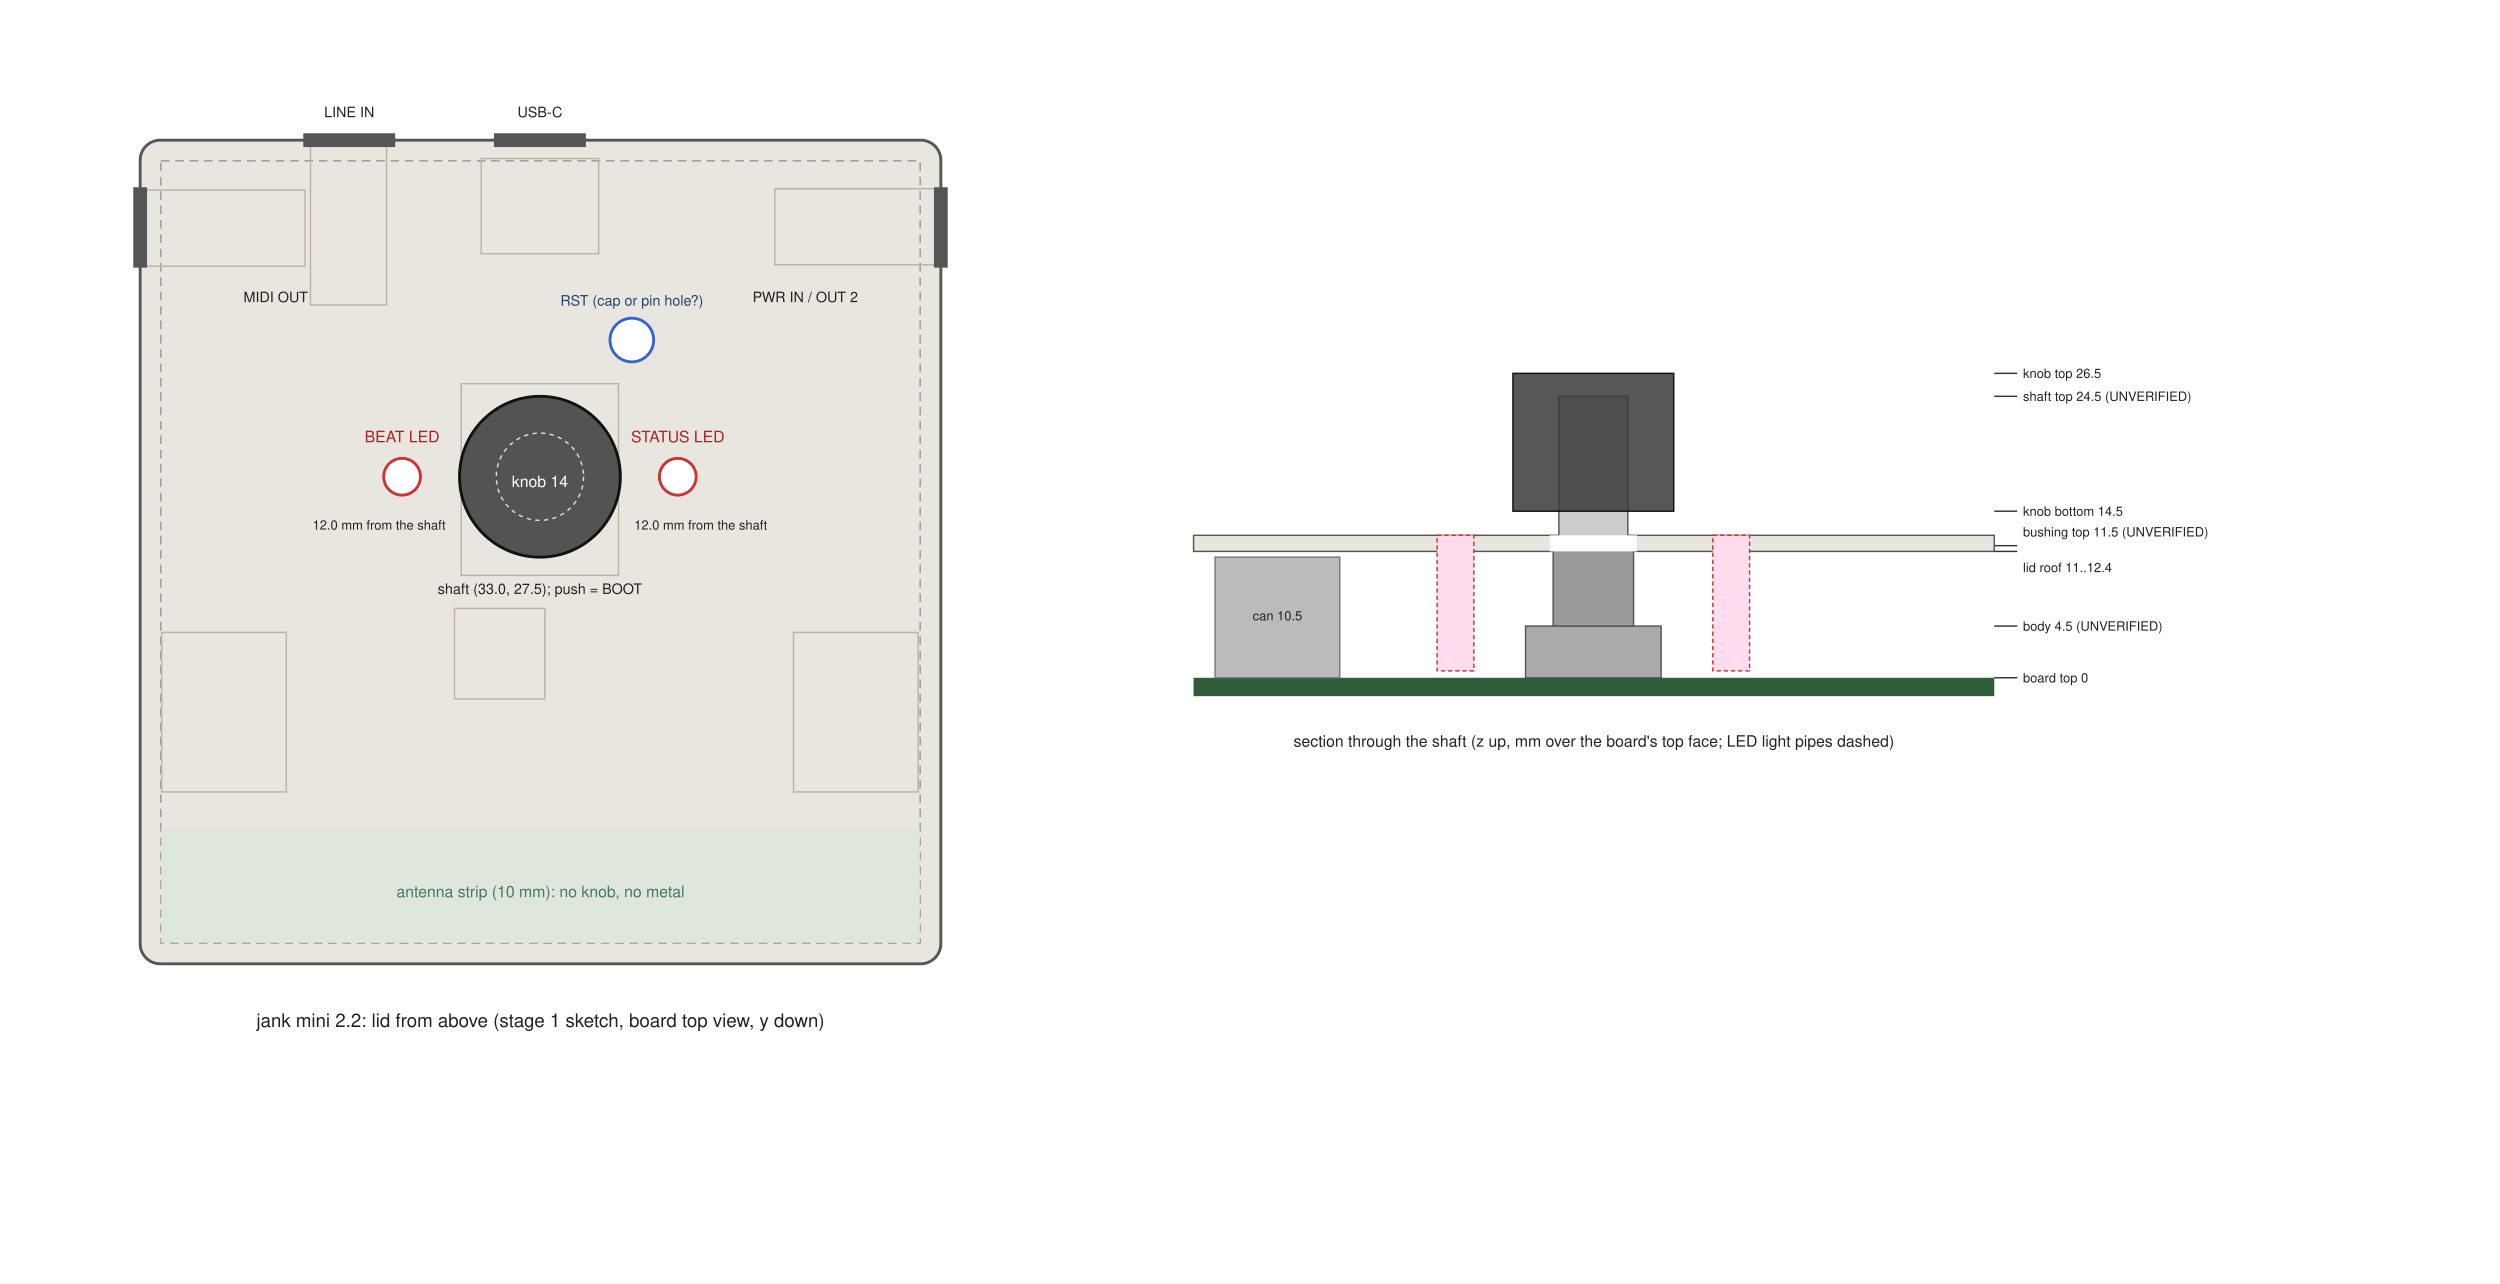
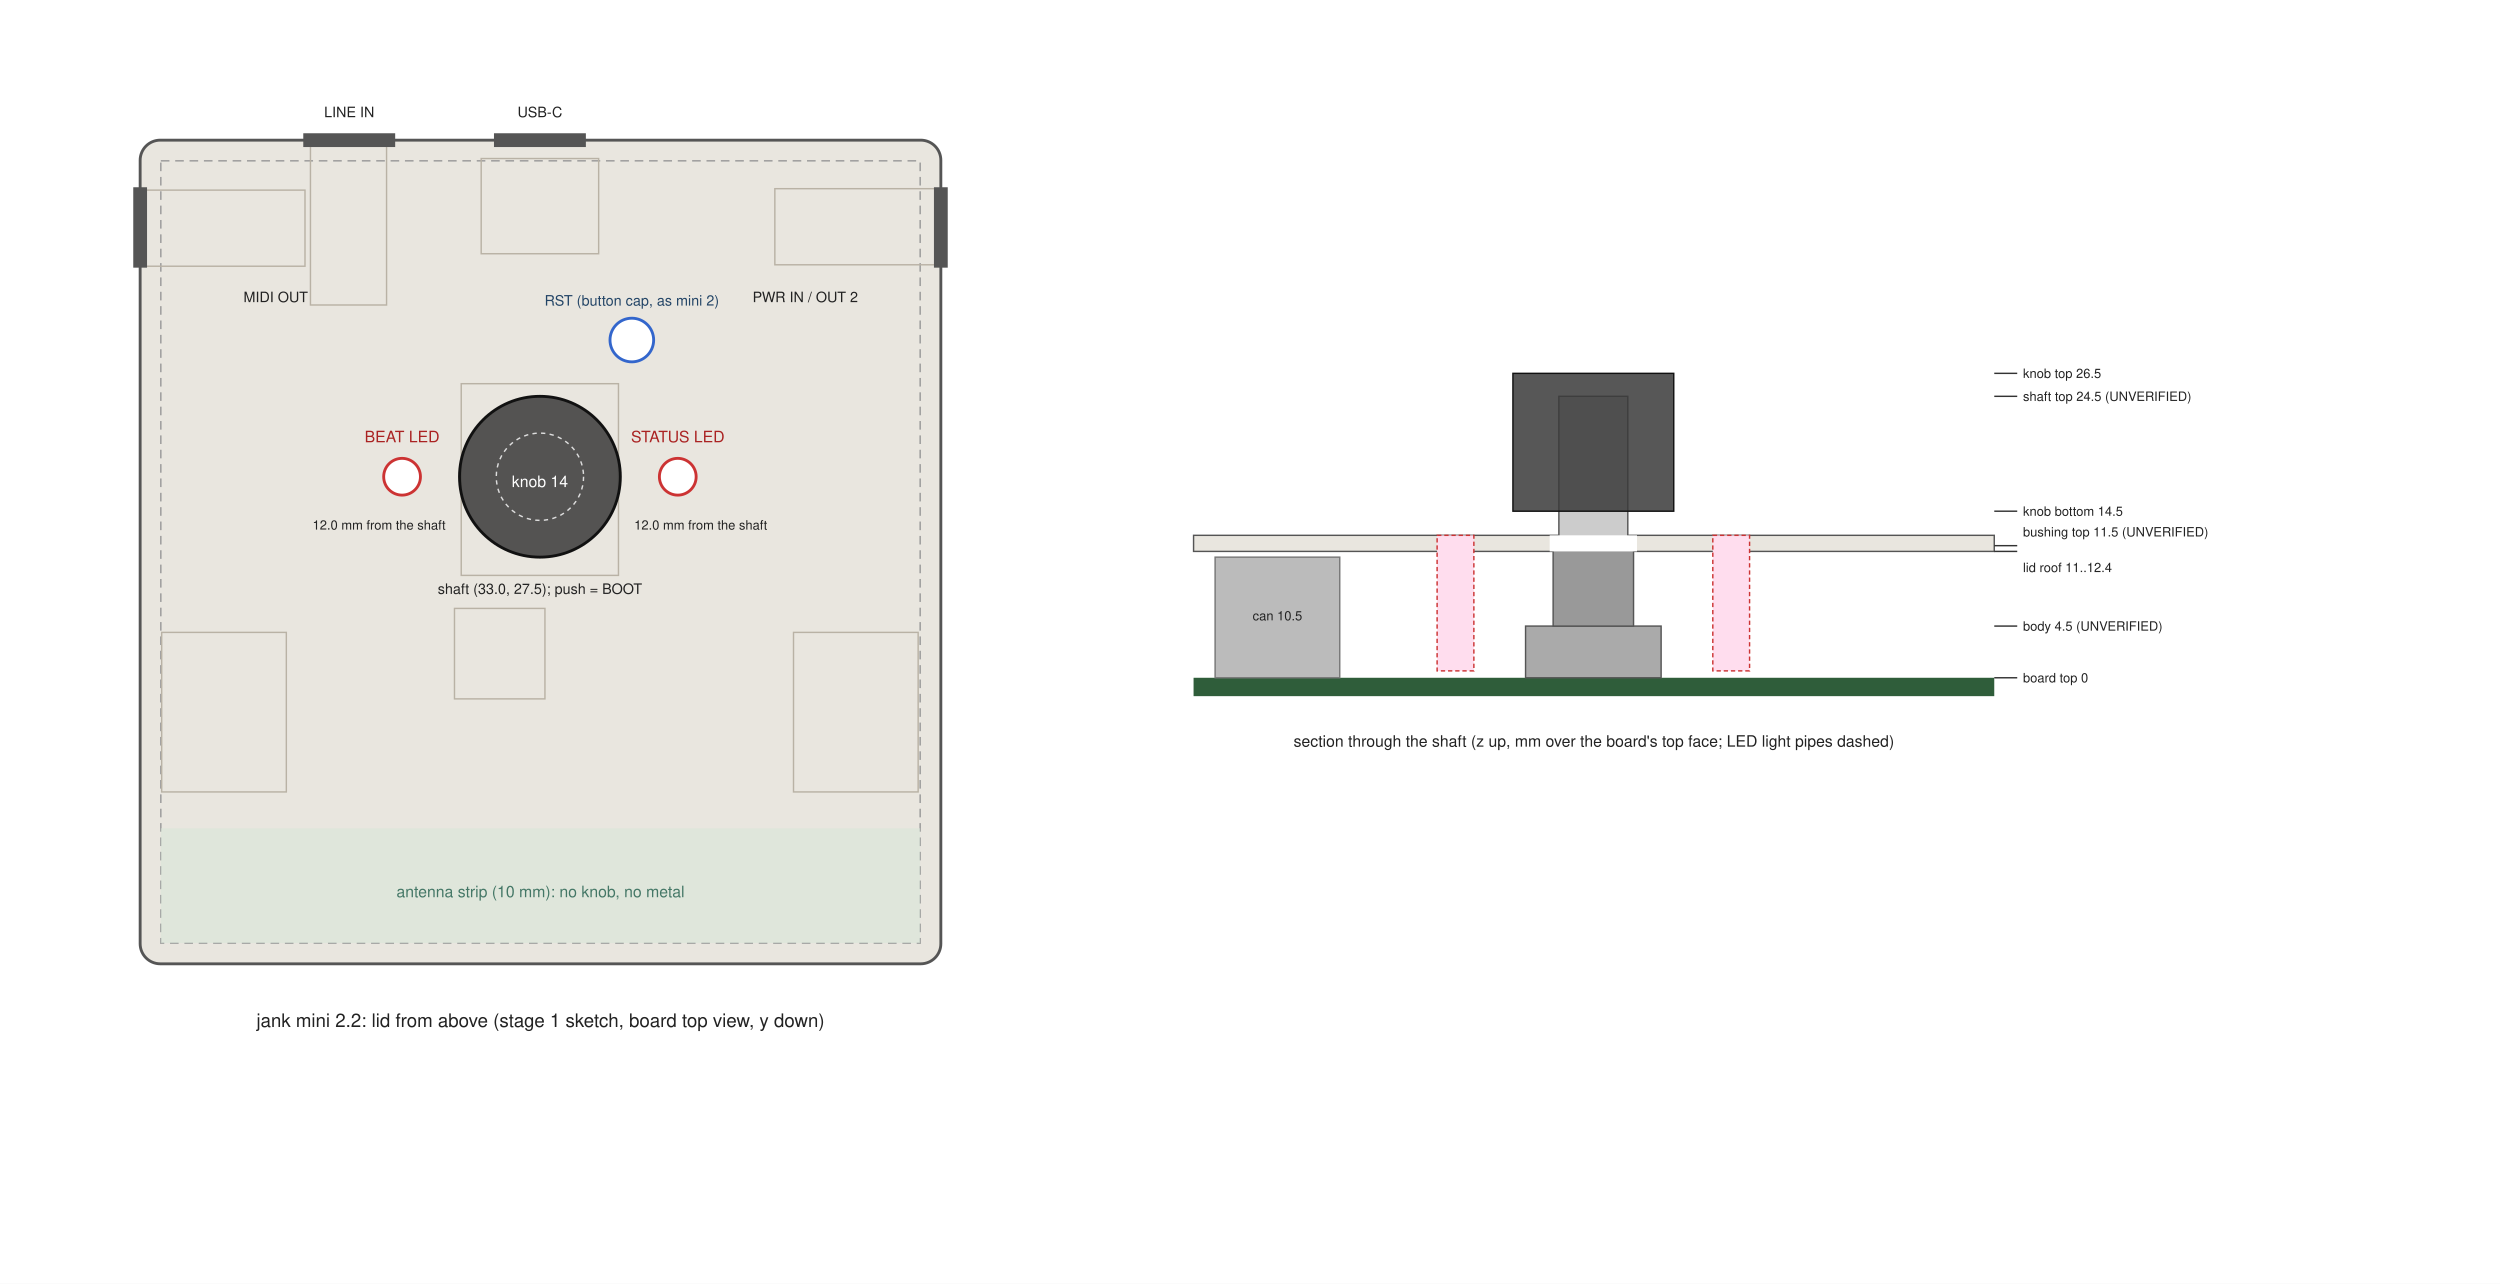
<svg xmlns="http://www.w3.org/2000/svg" width="1741" height="894">
  <rect width="100%" height="100%" fill="#fff" />
  <rect x="97.6" y="97.6" width="557.6" height="573.6" fill="#e9e6df" stroke="#555" stroke-width="2" rx="14" />
  <rect x="112.0" y="112.0" width="528.8" height="544.8" fill="none" stroke="#999" stroke-dasharray="6,4" />
  <rect x="112.6" y="440.4" width="86.8" height="111.1" fill="none" stroke="#b9b2a5" stroke-width="1" />
  <rect x="552.6" y="440.4" width="86.8" height="111.1" fill="none" stroke="#b9b2a5" stroke-width="1" />
  <rect x="335.1" y="110.4" width="81.8" height="66.3" fill="none" stroke="#b9b2a5" stroke-width="1" />
  <rect x="94.6" y="132.4" width="117.8" height="53.0" fill="none" stroke="#b9b2a5" stroke-width="1" />
  <rect x="539.6" y="131.4" width="117.8" height="53.0" fill="none" stroke="#b9b2a5" stroke-width="1" />
  <rect x="216.2" y="94.6" width="53.0" height="117.8" fill="none" stroke="#b9b2a5" stroke-width="1" />
  <rect x="316.5" y="423.7" width="63.0" height="63.0" fill="none" stroke="#b9b2a5" stroke-width="1" />
  <rect x="321.2" y="267.2" width="109.5" height="133.5" fill="none" stroke="#b9b2a5" stroke-width="1" />
  <rect x="112.0" y="576.8" width="528.8" height="80.0" fill="#d8e6d8" stroke="none" opacity="0.6" />
  <text x="376.4" y="624.8" font-family="Helvetica,Arial" font-size="11" text-anchor="middle" fill="#476">antenna strip (10 mm): no knob, no metal</text>
  <rect x="344.0" y="92.8" width="64.0" height="9.6" fill="#555" />
  <rect x="211.2" y="92.8" width="64.0" height="9.6" fill="#555" />
  <rect x="92.8" y="130.4" width="9.6" height="56.0" fill="#555" />
  <rect x="650.4" y="130.4" width="9.6" height="56.0" fill="#555" />
  <text x="376.0" y="81.6" font-family="Helvetica,Arial" font-size="10" text-anchor="middle" fill="#222">USB-C</text>
  <text x="243.2" y="81.6" font-family="Helvetica,Arial" font-size="10" text-anchor="middle" fill="#222">LINE IN</text>
  <text x="192.0" y="210.4" font-family="Helvetica,Arial" font-size="10" text-anchor="middle" fill="#222">MIDI OUT</text>
  <text x="560.8" y="210.4" font-family="Helvetica,Arial" font-size="10" text-anchor="middle" fill="#222">PWR IN / OUT 2</text>
  <circle cx="376.0" cy="332.0" r="56.0" fill="#3a3a3a" fill-opacity="0.85" stroke="#111" stroke-width="2" />
  <circle cx="376.0" cy="332.0" r="30.4" fill="none" stroke="#ddd" stroke-dasharray="3,3" />
  <text x="376.0" y="339.2" font-family="Helvetica,Arial" font-size="11" text-anchor="middle" fill="#fff">knob 14</text>
  <text x="376.0" y="413.6" font-family="Helvetica,Arial" font-size="10" text-anchor="middle" fill="#222">shaft (33.0, 27.5); push = BOOT</text>
  <circle cx="280.0" cy="332.0" r="12.8" fill="#fff" stroke="#c33" stroke-width="2" />
  <text x="280.0" y="308.0" font-family="Helvetica,Arial" font-size="11" text-anchor="middle" fill="#a22">BEAT LED</text>
  <text x="264.0" y="368.8" font-family="Helvetica,Arial" font-size="9" text-anchor="middle" fill="#222">12.0 mm from the shaft</text>
  <circle cx="472.0" cy="332.0" r="12.8" fill="#fff" stroke="#c33" stroke-width="2" />
  <text x="472.0" y="308.0" font-family="Helvetica,Arial" font-size="11" text-anchor="middle" fill="#a22">STATUS LED</text>
  <text x="488.0" y="368.8" font-family="Helvetica,Arial" font-size="9" text-anchor="middle" fill="#222">12.0 mm from the shaft</text>
  <circle cx="440.0" cy="236.8" r="15.2" fill="#fff" stroke="#36c" stroke-width="2" />
-   <text x="440.0" y="212.8" font-family="Helvetica,Arial" font-size="10" text-anchor="middle" fill="#246">RST (cap or pin hole?)</text>
+   <text x="440.0" y="212.8" font-family="Helvetica,Arial" font-size="10" text-anchor="middle" fill="#246">RST (button cap, as mini 2)</text>
  <text x="376.4" y="715.2" font-family="Helvetica,Arial" font-size="13" text-anchor="middle" fill="#222">jank mini 2.2: lid from above (stage 1 sketch, board top view, y down)</text>
  <rect x="831.2" y="472.0" width="557.6" height="12.8" fill="#2f5d3a" />
  <rect x="831.2" y="372.8" width="557.6" height="11.2" fill="#e9e6df" stroke="#555" />
  <rect x="846.2" y="388.0" width="86.8" height="84.0" fill="#bbb" stroke="#777" />
  <text x="889.6" y="432.0" font-family="Helvetica,Arial" font-size="9" text-anchor="middle" fill="#222">can 10.5</text>
  <rect x="1062.4" y="436.0" width="94.4" height="36.0" fill="#aaa" stroke="#555" />
  <rect x="1081.6" y="380.0" width="56.0" height="56.0" fill="#999" stroke="#555" />
  <rect x="1085.6" y="276.0" width="48.0" height="104.0" fill="#ccc" stroke="#555" />
  <rect x="1053.6" y="260.0" width="112.0" height="96.0" fill="#3a3a3a" fill-opacity="0.85" stroke="#111" />
  <rect x="1079.2" y="372.8" width="60.8" height="11.2" fill="#fff" stroke="none" />
  <rect x="1000.8" y="372.8" width="25.6" height="94.4" fill="#fde" stroke="#c33" stroke-dasharray="3,2" />
  <rect x="1192.8" y="372.8" width="25.6" height="94.4" fill="#fde" stroke="#c33" stroke-dasharray="3,2" />
  <line x1="1388.8" y1="472.0" x2="1404.8" y2="472.0" stroke="#333" />
  <text x="1408.8" y="475.2" font-family="Helvetica,Arial" font-size="9" text-anchor="start" fill="#222">board top 0</text>
  <line x1="1388.8" y1="436.0" x2="1404.8" y2="436.0" stroke="#333" />
  <text x="1408.8" y="439.2" font-family="Helvetica,Arial" font-size="9" text-anchor="start" fill="#222">body 4.5 (UNVERIFIED)</text>
  <line x1="1388.8" y1="384.0" x2="1404.8" y2="384.0" stroke="#333" />
  <text x="1408.8" y="398.4" font-family="Helvetica,Arial" font-size="9" text-anchor="start" fill="#222">lid roof 11..12.4</text>
  <line x1="1388.8" y1="380.0" x2="1404.8" y2="380.0" stroke="#333" />
  <text x="1408.8" y="373.6" font-family="Helvetica,Arial" font-size="9" text-anchor="start" fill="#222">bushing top 11.5 (UNVERIFIED)</text>
  <line x1="1388.8" y1="356.0" x2="1404.8" y2="356.0" stroke="#333" />
  <text x="1408.8" y="359.2" font-family="Helvetica,Arial" font-size="9" text-anchor="start" fill="#222">knob bottom 14.5</text>
  <line x1="1388.8" y1="276.0" x2="1404.8" y2="276.0" stroke="#333" />
  <text x="1408.8" y="279.2" font-family="Helvetica,Arial" font-size="9" text-anchor="start" fill="#222">shaft top 24.5 (UNVERIFIED)</text>
  <line x1="1388.8" y1="260.0" x2="1404.8" y2="260.0" stroke="#333" />
  <text x="1408.8" y="263.2" font-family="Helvetica,Arial" font-size="9" text-anchor="start" fill="#222">knob top 26.5</text>
  <text x="1110.0" y="520.0" font-family="Helvetica,Arial" font-size="11" text-anchor="middle" fill="#222">section through the shaft (z up, mm over the board's top face; LED light pipes dashed)</text>
</svg>
